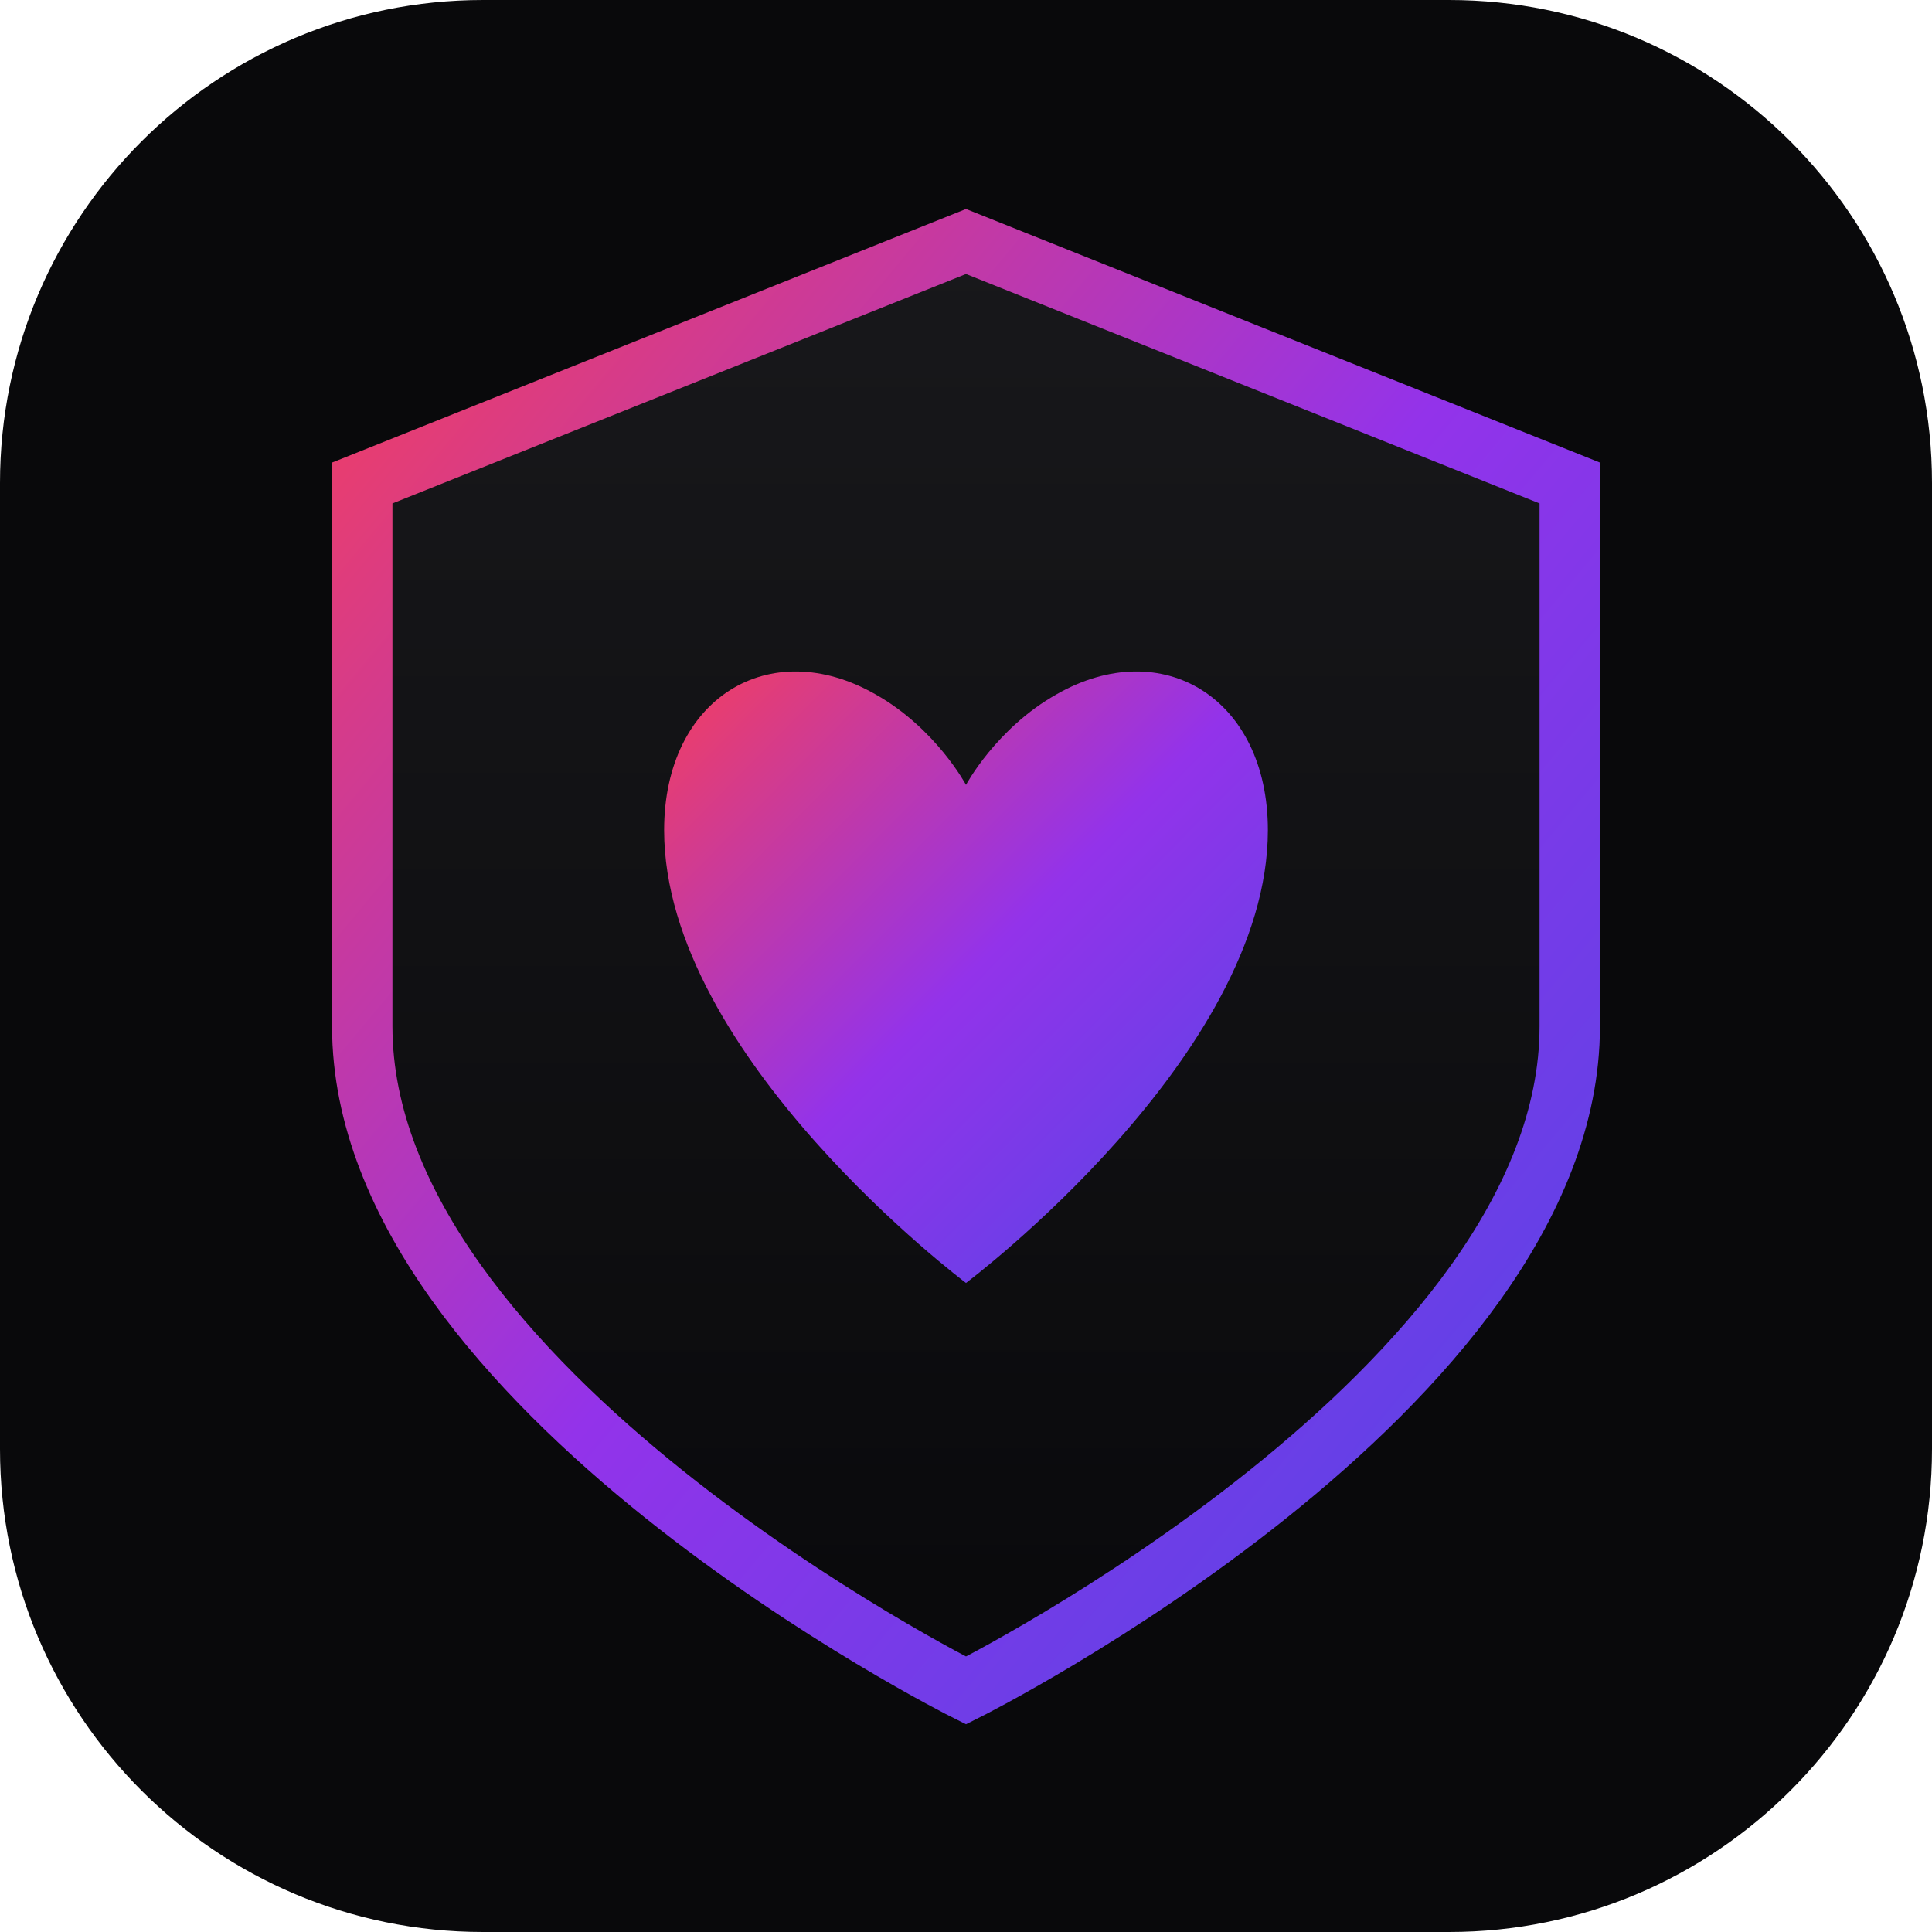
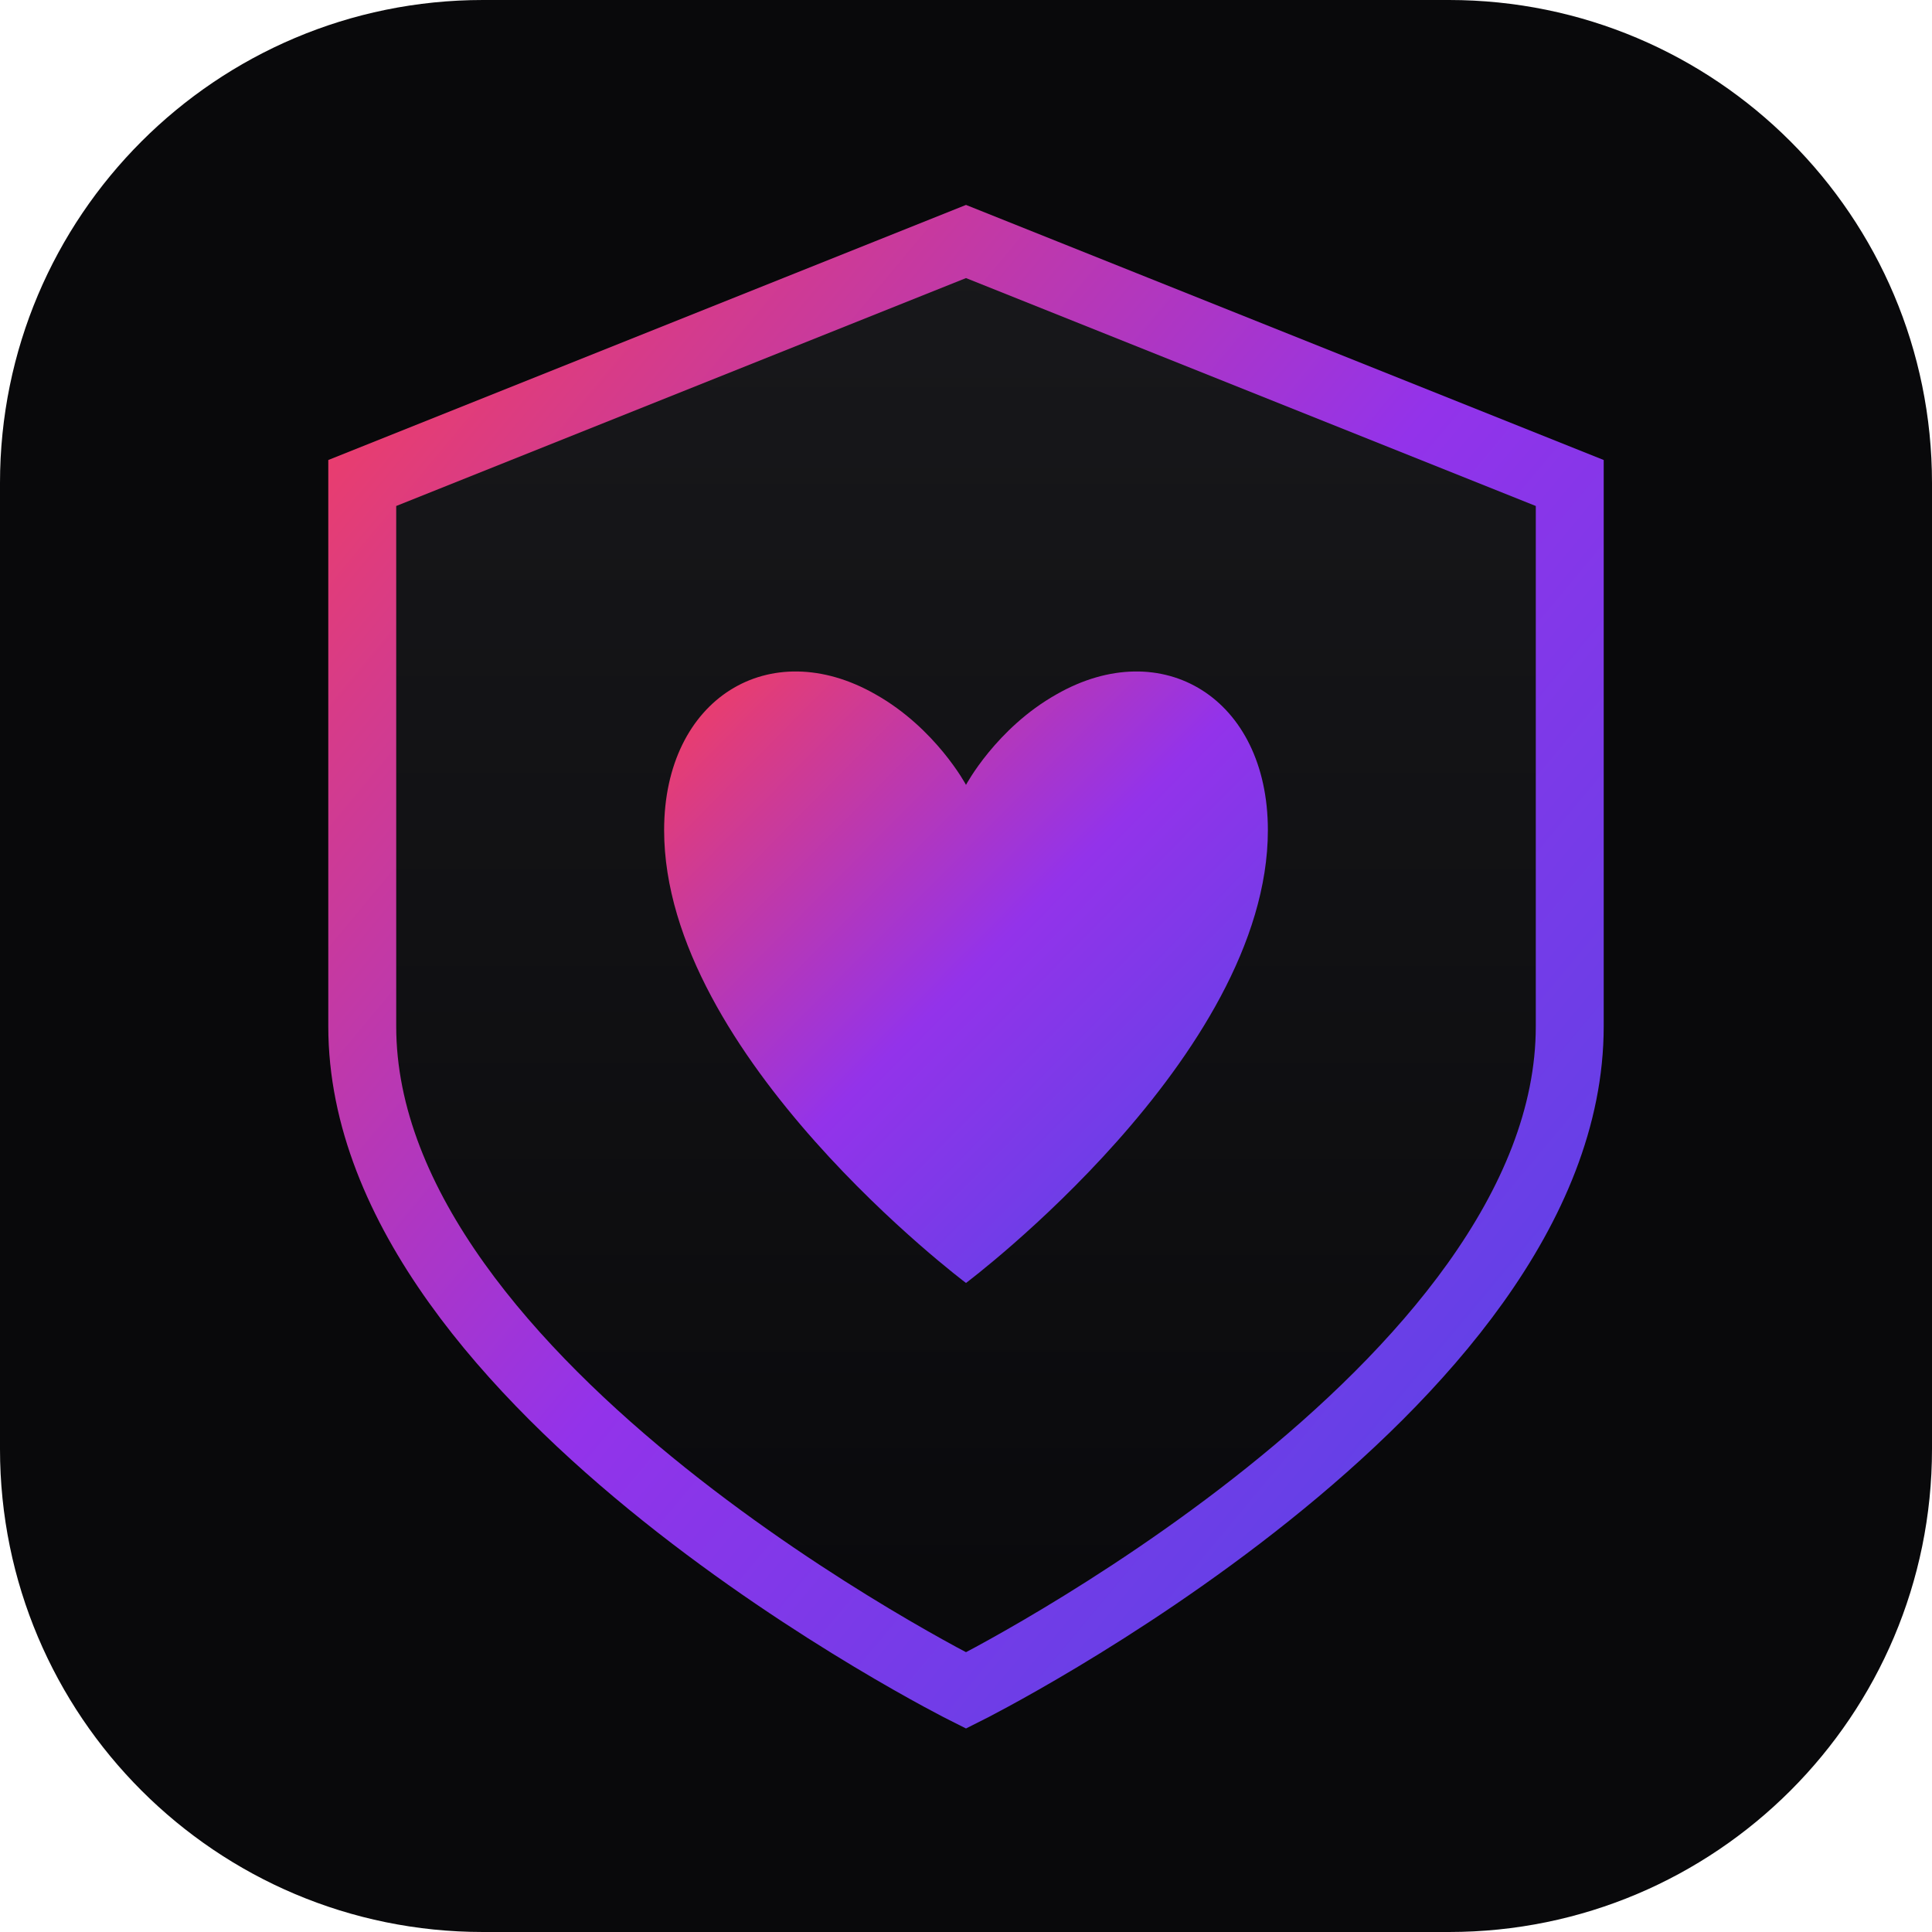
- <svg xmlns="http://www.w3.org/2000/svg" viewBox="0 0 512 512" width="100%" height="100%">
+ <svg xmlns="http://www.w3.org/2000/svg" viewBox="0 0 512 512" width="512" height="512">
  <defs>
    <linearGradient id="bgGrad" x1="0%" y1="0%" x2="100%" y2="100%">
      <stop offset="0%" stop-color="#f43f5e" />
      <stop offset="50%" stop-color="#9333ea" />
      <stop offset="100%" stop-color="#4f46e5" />
    </linearGradient>
    <linearGradient id="shieldGrad" x1="0%" y1="0%" x2="0%" y2="100%">
      <stop offset="0%" stop-color="#18181b" />
      <stop offset="100%" stop-color="#09090b" />
    </linearGradient>
  </defs>
  <rect width="512" height="512" rx="128" fill="#09090b" />
-   <path d="M256 64 L416 128 V272 C416 368 256 448 256 448 C256 448 96 368 96 272 V128 Z" fill="url(#shieldGrad)" stroke="url(#bgGrad)" stroke-width="16" />
+   <path d="M256 64 L416 128 V272 C416 368 256 448 256 448 C256 448 96 368 96 272 V128 Z" fill="url(#shieldGrad)" stroke="url(#bgGrad)" stroke-width="18" />
  <path d="M256 340 C256 340 176 280 176 220 C176 185 204 168 232 184 C248 193 256 208 256 208 C256 208 264 193 280 184 C308 168 336 185 336 220 C336 280 256 340 256 340 Z" fill="url(#bgGrad)" />
</svg>
